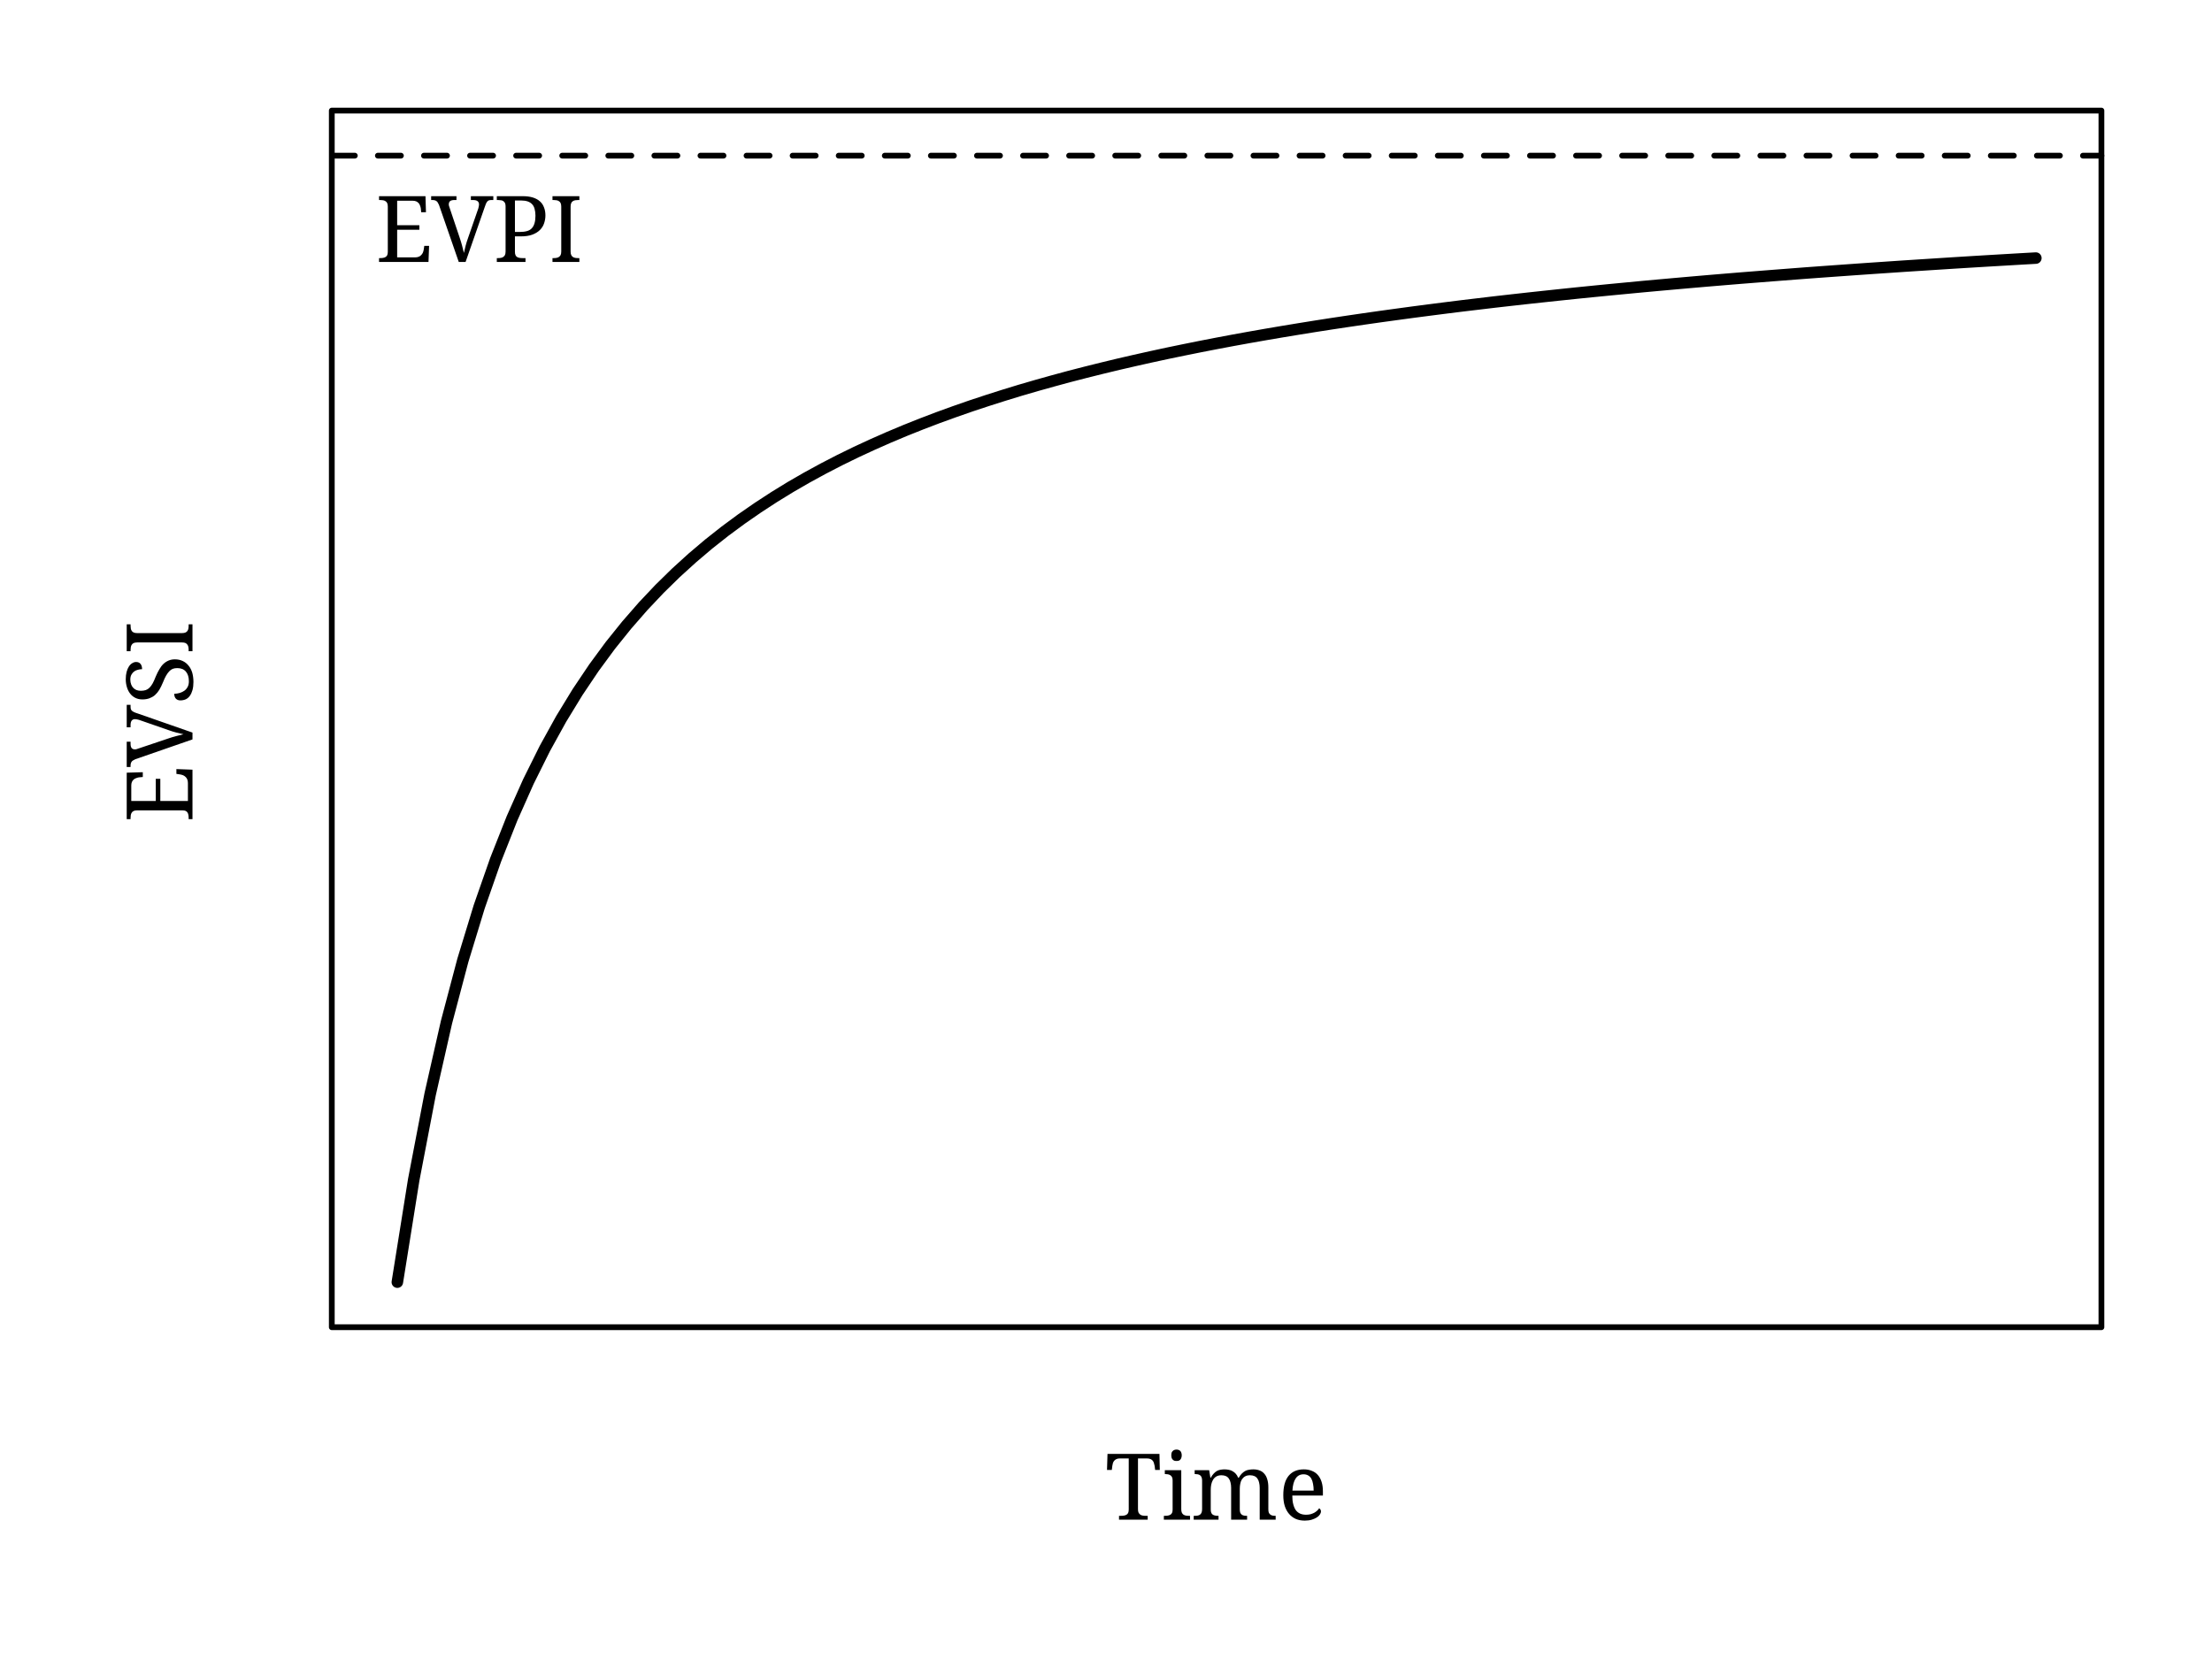
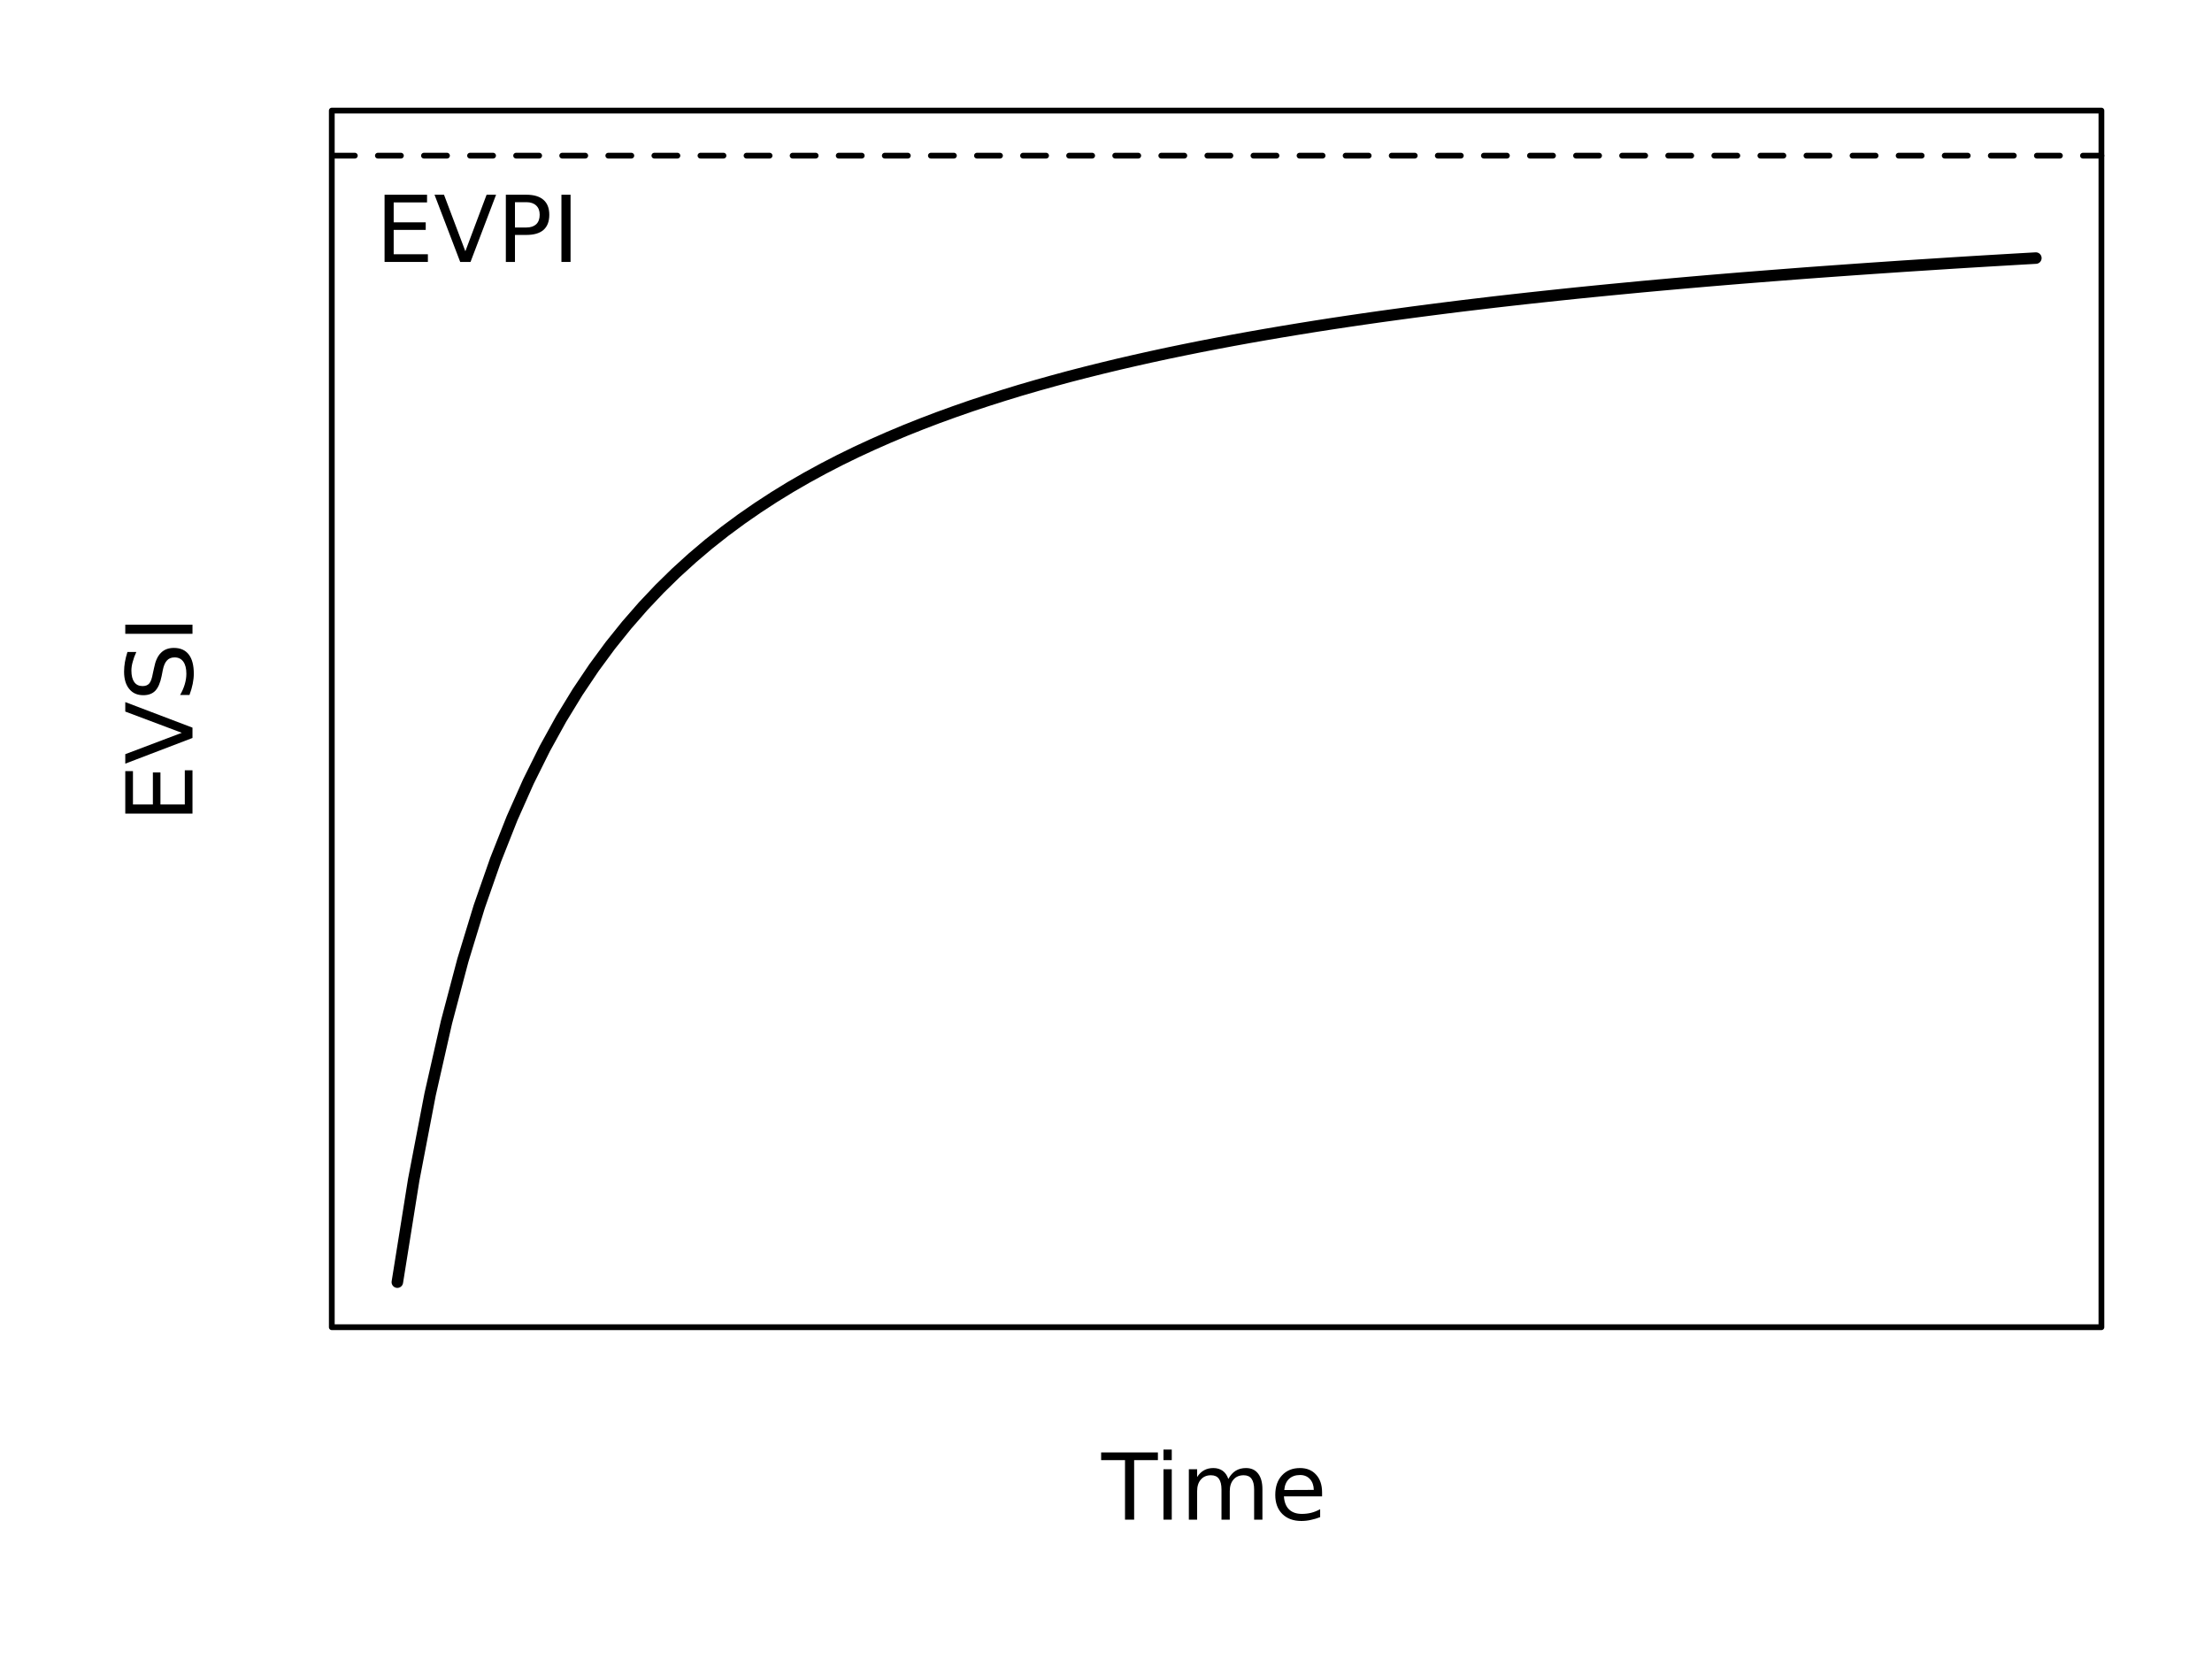
<svg xmlns="http://www.w3.org/2000/svg" xmlns:xlink="http://www.w3.org/1999/xlink" width="288pt" height="216pt" viewBox="0 0 288 216" version="1.1">
  <defs>
    <g>
      <symbol overflow="visible" id="glyph0-0">
-         <path style="stroke:none;" d="M 0.594 0 L 0.594 -8.562 L 5.406 -8.562 L 5.406 0 Z M 1.172 -0.578 L 4.828 -0.578 L 4.828 -8 L 1.172 -8 Z M 1.172 -0.578 " />
+         <path style="stroke:none;" d="M 0.594 2.125 L 0.594 -8.469 L 6.594 -8.469 L 6.594 2.125 Z M 1.266 1.453 L 5.938 1.453 L 5.938 -7.781 L 1.266 -7.781 Z M 1.266 1.453 " />
      </symbol>
      <symbol overflow="visible" id="glyph0-1">
-         <path style="stroke:none;" d="M 2.812 -0.594 L 5.125 -0.594 C 5.312 -0.594 5.473 -0.617 5.609 -0.672 C 5.742 -0.723 5.852 -0.797 5.938 -0.891 C 6.031 -0.984 6.102 -1.086 6.156 -1.203 C 6.207 -1.328 6.242 -1.453 6.266 -1.578 L 6.344 -2.094 L 6.969 -2.094 L 6.891 0 L 0.453 0 L 0.453 -0.5 L 0.609 -0.5 C 0.742 -0.5 0.867 -0.508 0.984 -0.531 C 1.109 -0.551 1.211 -0.586 1.297 -0.641 C 1.391 -0.691 1.461 -0.77 1.516 -0.875 C 1.566 -0.988 1.594 -1.133 1.594 -1.312 L 1.594 -7.203 C 1.594 -7.391 1.566 -7.539 1.516 -7.656 C 1.461 -7.77 1.391 -7.852 1.297 -7.906 C 1.211 -7.969 1.109 -8.008 0.984 -8.031 C 0.867 -8.051 0.742 -8.062 0.609 -8.062 L 0.453 -8.062 L 0.453 -8.562 L 6.5 -8.562 L 6.562 -6.469 L 5.938 -6.469 L 5.891 -6.984 C 5.867 -7.117 5.832 -7.242 5.781 -7.359 C 5.738 -7.484 5.676 -7.586 5.594 -7.672 C 5.508 -7.766 5.406 -7.836 5.281 -7.891 C 5.156 -7.941 5.004 -7.969 4.828 -7.969 L 2.812 -7.969 L 2.812 -4.781 L 5.703 -4.781 L 5.703 -4.188 L 2.812 -4.188 Z M 2.812 -0.594 " />
+         <path style="stroke:none;" d="M 1.172 -8.75 L 6.703 -8.75 L 6.703 -7.75 L 2.359 -7.75 L 2.359 -5.156 L 6.531 -5.156 L 6.531 -4.172 L 2.359 -4.172 L 2.359 -1 L 6.812 -1 L 6.812 0 L 1.172 0 Z M 1.172 -8.75 " />
      </symbol>
      <symbol overflow="visible" id="glyph0-2">
-         <path style="stroke:none;" d="M 3.594 0 L 1.016 -7.438 C 0.961 -7.562 0.91 -7.66 0.859 -7.734 C 0.816 -7.816 0.758 -7.879 0.688 -7.922 C 0.625 -7.973 0.547 -8.008 0.453 -8.031 C 0.367 -8.051 0.27 -8.062 0.156 -8.062 L 0 -8.062 L 0 -8.562 L 3.297 -8.562 L 3.297 -8.062 L 3.031 -8.062 C 2.781 -8.062 2.594 -8.016 2.469 -7.922 C 2.352 -7.828 2.297 -7.68 2.297 -7.484 C 2.297 -7.422 2.305 -7.352 2.328 -7.281 C 2.348 -7.207 2.375 -7.129 2.406 -7.047 L 3.719 -3.141 C 3.844 -2.785 3.945 -2.441 4.031 -2.109 C 4.113 -1.773 4.191 -1.461 4.266 -1.172 C 4.328 -1.461 4.398 -1.77 4.484 -2.094 C 4.566 -2.414 4.676 -2.766 4.812 -3.141 L 6.141 -6.969 C 6.172 -7.062 6.191 -7.148 6.203 -7.234 C 6.223 -7.328 6.234 -7.41 6.234 -7.484 C 6.234 -7.68 6.164 -7.828 6.031 -7.922 C 5.906 -8.016 5.711 -8.062 5.453 -8.062 L 5.172 -8.062 L 5.172 -8.562 L 8.094 -8.562 L 8.094 -8.062 L 7.875 -8.062 C 7.75 -8.062 7.645 -8.051 7.562 -8.031 C 7.477 -8.008 7.398 -7.961 7.328 -7.891 C 7.266 -7.816 7.203 -7.719 7.141 -7.594 C 7.086 -7.477 7.031 -7.32 6.969 -7.125 L 4.484 0 Z M 3.594 0 " />
+         <path style="stroke:none;" d="M 3.438 0 L 0.094 -8.75 L 1.328 -8.75 L 4.109 -1.391 L 6.875 -8.75 L 8.109 -8.75 L 4.781 0 Z M 3.438 0 " />
      </symbol>
      <symbol overflow="visible" id="glyph0-3">
-         <path style="stroke:none;" d="M 0.453 0 L 0.453 -0.5 L 0.609 -0.5 C 0.742 -0.5 0.867 -0.508 0.984 -0.531 C 1.109 -0.551 1.211 -0.594 1.297 -0.656 C 1.391 -0.719 1.461 -0.801 1.516 -0.906 C 1.566 -1.02 1.594 -1.172 1.594 -1.359 L 1.594 -7.25 C 1.594 -7.426 1.566 -7.566 1.516 -7.672 C 1.461 -7.773 1.391 -7.859 1.297 -7.922 C 1.211 -7.984 1.109 -8.02 0.984 -8.031 C 0.867 -8.051 0.742 -8.062 0.609 -8.062 L 0.453 -8.062 L 0.453 -8.562 L 3.828 -8.562 C 4.328 -8.562 4.766 -8.504 5.141 -8.391 C 5.516 -8.273 5.82 -8.109 6.062 -7.891 C 6.301 -7.68 6.477 -7.422 6.594 -7.109 C 6.719 -6.797 6.781 -6.445 6.781 -6.062 C 6.781 -5.707 6.723 -5.363 6.609 -5.031 C 6.504 -4.707 6.32 -4.414 6.062 -4.156 C 5.812 -3.906 5.477 -3.703 5.062 -3.547 C 4.656 -3.398 4.156 -3.328 3.562 -3.328 L 2.812 -3.328 L 2.812 -1.312 C 2.812 -1.133 2.836 -0.988 2.891 -0.875 C 2.941 -0.77 3.008 -0.691 3.094 -0.641 C 3.188 -0.586 3.289 -0.551 3.406 -0.531 C 3.531 -0.508 3.66 -0.5 3.797 -0.5 L 4.188 -0.5 L 4.188 0 Z M 2.812 -3.906 L 3.453 -3.906 C 3.805 -3.906 4.113 -3.941 4.375 -4.016 C 4.633 -4.086 4.844 -4.207 5 -4.375 C 5.164 -4.551 5.285 -4.77 5.359 -5.031 C 5.441 -5.301 5.484 -5.629 5.484 -6.016 C 5.484 -6.348 5.445 -6.641 5.375 -6.891 C 5.312 -7.141 5.207 -7.344 5.062 -7.5 C 4.914 -7.664 4.723 -7.789 4.484 -7.875 C 4.242 -7.957 3.957 -8 3.625 -8 L 2.812 -8 Z M 2.812 -3.906 " />
+         <path style="stroke:none;" d="M 2.359 -7.781 L 2.359 -4.484 L 3.844 -4.484 C 4.395 -4.484 4.82 -4.625 5.125 -4.906 C 5.426 -5.195 5.578 -5.609 5.578 -6.141 C 5.578 -6.66 5.426 -7.062 5.125 -7.344 C 4.82 -7.633 4.395 -7.781 3.844 -7.781 Z M 1.172 -8.75 L 3.844 -8.75 C 4.832 -8.75 5.578 -8.523 6.078 -8.078 C 6.578 -7.641 6.828 -6.992 6.828 -6.141 C 6.828 -5.273 6.578 -4.617 6.078 -4.172 C 5.578 -3.734 4.832 -3.516 3.844 -3.516 L 2.359 -3.516 L 2.359 0 L 1.172 0 Z M 1.172 -8.75 " />
      </symbol>
      <symbol overflow="visible" id="glyph0-4">
-         <path style="stroke:none;" d="M 0.453 0 L 0.453 -0.5 L 0.609 -0.5 C 0.742 -0.5 0.867 -0.508 0.984 -0.531 C 1.109 -0.551 1.211 -0.594 1.297 -0.656 C 1.391 -0.719 1.461 -0.801 1.516 -0.906 C 1.566 -1.02 1.594 -1.172 1.594 -1.359 L 1.594 -7.203 C 1.594 -7.391 1.566 -7.539 1.516 -7.656 C 1.461 -7.77 1.391 -7.852 1.297 -7.906 C 1.211 -7.969 1.109 -8.008 0.984 -8.031 C 0.867 -8.051 0.742 -8.062 0.609 -8.062 L 0.453 -8.062 L 0.453 -8.562 L 3.953 -8.562 L 3.953 -8.062 L 3.797 -8.062 C 3.66 -8.062 3.531 -8.051 3.406 -8.031 C 3.289 -8.008 3.188 -7.969 3.094 -7.906 C 3.008 -7.852 2.941 -7.77 2.891 -7.656 C 2.836 -7.539 2.812 -7.391 2.812 -7.203 L 2.812 -1.359 C 2.812 -1.172 2.836 -1.02 2.891 -0.906 C 2.941 -0.801 3.008 -0.719 3.094 -0.656 C 3.188 -0.594 3.289 -0.551 3.406 -0.531 C 3.531 -0.508 3.66 -0.5 3.797 -0.5 L 3.953 -0.5 L 3.953 0 Z M 0.453 0 " />
+         <path style="stroke:none;" d="M 1.172 -8.75 L 2.359 -8.75 L 2.359 0 L 1.172 0 Z M 1.172 -8.75 " />
      </symbol>
      <symbol overflow="visible" id="glyph0-5">
-         <path style="stroke:none;" d="M 4.266 -1.359 C 4.266 -1.172 4.289 -1.02 4.344 -0.906 C 4.406 -0.801 4.477 -0.719 4.562 -0.656 C 4.645 -0.594 4.75 -0.551 4.875 -0.531 C 5 -0.508 5.125 -0.5 5.25 -0.5 L 5.531 -0.5 L 5.531 0 L 1.797 0 L 1.797 -0.5 L 2.078 -0.5 C 2.211 -0.5 2.336 -0.508 2.453 -0.531 C 2.566 -0.551 2.672 -0.586 2.766 -0.641 C 2.859 -0.691 2.93 -0.77 2.984 -0.875 C 3.035 -0.988 3.062 -1.133 3.062 -1.312 L 3.062 -7.969 L 1.906 -7.969 C 1.727 -7.969 1.582 -7.941 1.469 -7.891 C 1.352 -7.836 1.254 -7.766 1.172 -7.672 C 1.098 -7.586 1.039 -7.484 1 -7.359 C 0.969 -7.242 0.941 -7.117 0.922 -6.984 L 0.859 -6.469 L 0.234 -6.469 L 0.297 -8.562 L 7.062 -8.562 L 7.109 -6.469 L 6.5 -6.469 L 6.438 -6.984 C 6.414 -7.117 6.383 -7.242 6.344 -7.359 C 6.312 -7.484 6.258 -7.586 6.188 -7.672 C 6.113 -7.766 6.016 -7.836 5.891 -7.891 C 5.766 -7.941 5.613 -7.969 5.438 -7.969 L 4.266 -7.969 Z M 4.266 -1.359 " />
+         <path style="stroke:none;" d="M -0.031 -8.75 L 7.359 -8.75 L 7.359 -7.75 L 4.266 -7.75 L 4.266 0 L 3.078 0 L 3.078 -7.75 L -0.031 -7.75 Z M -0.031 -8.75 " />
      </symbol>
      <symbol overflow="visible" id="glyph0-6">
-         <path style="stroke:none;" d="M 0.438 -0.5 C 0.57 -0.5 0.695 -0.508 0.812 -0.531 C 0.926 -0.551 1.031 -0.586 1.125 -0.641 C 1.219 -0.691 1.289 -0.77 1.344 -0.875 C 1.395 -0.988 1.422 -1.133 1.422 -1.312 L 1.422 -5.109 C 1.422 -5.285 1.395 -5.426 1.344 -5.531 C 1.289 -5.645 1.219 -5.727 1.125 -5.781 C 1.031 -5.844 0.926 -5.883 0.812 -5.906 C 0.695 -5.926 0.57 -5.938 0.438 -5.938 L 0.406 -5.938 L 0.406 -6.438 L 2.547 -6.438 L 2.547 -1.359 C 2.547 -1.172 2.57 -1.02 2.625 -0.906 C 2.676 -0.801 2.742 -0.719 2.828 -0.656 C 2.922 -0.594 3.023 -0.551 3.141 -0.531 C 3.266 -0.508 3.395 -0.5 3.531 -0.5 L 3.688 -0.5 L 3.688 0 L 0.281 0 L 0.281 -0.5 Z M 1.25 -8.375 C 1.25 -8.52 1.266 -8.641 1.297 -8.734 C 1.336 -8.828 1.391 -8.898 1.453 -8.953 C 1.516 -9.016 1.582 -9.055 1.656 -9.078 C 1.738 -9.109 1.832 -9.125 1.938 -9.125 C 2.031 -9.125 2.117 -9.109 2.203 -9.078 C 2.285 -9.055 2.352 -9.016 2.406 -8.953 C 2.469 -8.898 2.516 -8.828 2.547 -8.734 C 2.586 -8.641 2.609 -8.52 2.609 -8.375 C 2.609 -8.238 2.586 -8.125 2.547 -8.031 C 2.516 -7.938 2.469 -7.859 2.406 -7.797 C 2.352 -7.742 2.285 -7.703 2.203 -7.672 C 2.117 -7.648 2.031 -7.641 1.938 -7.641 C 1.832 -7.641 1.738 -7.648 1.656 -7.672 C 1.582 -7.703 1.516 -7.742 1.453 -7.797 C 1.391 -7.859 1.336 -7.938 1.297 -8.031 C 1.266 -8.125 1.25 -8.238 1.25 -8.375 Z M 1.25 -8.375 " />
+         <path style="stroke:none;" d="M 1.125 -6.562 L 2.203 -6.562 L 2.203 0 L 1.125 0 Z M 1.125 -9.125 L 2.203 -9.125 L 2.203 -7.75 L 1.125 -7.75 Z M 1.125 -9.125 " />
      </symbol>
      <symbol overflow="visible" id="glyph0-7">
-         <path style="stroke:none;" d="M 3.562 -0.5 L 3.562 0 L 0.328 0 L 0.328 -0.5 L 0.5 -0.5 C 0.633 -0.5 0.754 -0.508 0.859 -0.531 C 0.973 -0.551 1.07 -0.594 1.156 -0.656 C 1.238 -0.719 1.301 -0.801 1.344 -0.906 C 1.395 -1.02 1.422 -1.172 1.422 -1.359 L 1.422 -5.109 C 1.422 -5.285 1.395 -5.426 1.344 -5.531 C 1.301 -5.645 1.238 -5.727 1.156 -5.781 C 1.07 -5.844 0.973 -5.883 0.859 -5.906 C 0.742 -5.926 0.625 -5.938 0.5 -5.938 L 0.453 -5.938 L 0.453 -6.438 L 2.344 -6.438 L 2.5 -5.469 L 2.562 -5.469 C 2.676 -5.688 2.801 -5.863 2.938 -6 C 3.07 -6.145 3.211 -6.258 3.359 -6.344 C 3.516 -6.426 3.672 -6.477 3.828 -6.5 C 3.992 -6.531 4.172 -6.547 4.359 -6.547 C 4.555 -6.547 4.742 -6.523 4.922 -6.484 C 5.098 -6.453 5.258 -6.391 5.406 -6.297 C 5.562 -6.211 5.695 -6.102 5.812 -5.969 C 5.938 -5.832 6.035 -5.664 6.109 -5.469 L 6.203 -5.469 C 6.328 -5.688 6.457 -5.863 6.594 -6 C 6.738 -6.145 6.891 -6.258 7.047 -6.344 C 7.203 -6.426 7.367 -6.477 7.547 -6.5 C 7.723 -6.531 7.906 -6.547 8.094 -6.547 C 8.395 -6.547 8.664 -6.5 8.906 -6.406 C 9.145 -6.32 9.348 -6.18 9.516 -5.984 C 9.691 -5.797 9.82 -5.551 9.906 -5.25 C 10 -4.957 10.047 -4.609 10.047 -4.203 L 10.047 -1.359 C 10.047 -1.172 10.066 -1.02 10.109 -0.906 C 10.16 -0.801 10.227 -0.719 10.312 -0.656 C 10.395 -0.594 10.488 -0.551 10.594 -0.531 C 10.707 -0.508 10.832 -0.5 10.969 -0.5 L 11 -0.5 L 11 0 L 8.922 0 L 8.922 -4.141 C 8.922 -4.398 8.895 -4.629 8.844 -4.828 C 8.801 -5.035 8.727 -5.207 8.625 -5.344 C 8.531 -5.488 8.398 -5.598 8.234 -5.672 C 8.078 -5.742 7.883 -5.781 7.656 -5.781 C 7.406 -5.781 7.195 -5.734 7.031 -5.641 C 6.863 -5.547 6.723 -5.414 6.609 -5.25 C 6.504 -5.082 6.43 -4.891 6.391 -4.672 C 6.348 -4.461 6.328 -4.238 6.328 -4 L 6.328 -1.359 C 6.328 -1.172 6.348 -1.02 6.391 -0.906 C 6.441 -0.801 6.504 -0.719 6.578 -0.656 C 6.66 -0.594 6.758 -0.551 6.875 -0.531 C 6.988 -0.508 7.113 -0.5 7.25 -0.5 L 7.281 -0.5 L 7.281 0 L 5.203 0 L 5.203 -4.141 C 5.203 -4.398 5.176 -4.629 5.125 -4.828 C 5.082 -5.035 5.008 -5.207 4.906 -5.344 C 4.812 -5.488 4.68 -5.598 4.516 -5.672 C 4.359 -5.742 4.164 -5.781 3.938 -5.781 C 3.676 -5.781 3.457 -5.727 3.281 -5.625 C 3.102 -5.52 2.957 -5.375 2.844 -5.188 C 2.738 -5.008 2.66 -4.801 2.609 -4.562 C 2.566 -4.332 2.547 -4.094 2.547 -3.844 L 2.547 -1.312 C 2.547 -1.133 2.57 -0.988 2.625 -0.875 C 2.676 -0.77 2.742 -0.691 2.828 -0.641 C 2.922 -0.586 3.023 -0.551 3.141 -0.531 C 3.266 -0.508 3.395 -0.5 3.531 -0.5 Z M 3.562 -0.5 " />
+         <path style="stroke:none;" d="M 6.234 -5.297 C 6.504 -5.785 6.828 -6.145 7.203 -6.375 C 7.578 -6.602 8.02 -6.719 8.531 -6.719 C 9.219 -6.719 9.742 -6.477 10.109 -6 C 10.484 -5.52 10.672 -4.844 10.672 -3.969 L 10.672 0 L 9.594 0 L 9.594 -3.922 C 9.594 -4.555 9.477 -5.023 9.25 -5.328 C 9.031 -5.629 8.691 -5.781 8.234 -5.781 C 7.672 -5.781 7.227 -5.594 6.906 -5.219 C 6.582 -4.852 6.422 -4.348 6.422 -3.703 L 6.422 0 L 5.344 0 L 5.344 -3.922 C 5.344 -4.555 5.227 -5.023 5 -5.328 C 4.781 -5.629 4.438 -5.781 3.969 -5.781 C 3.414 -5.781 2.977 -5.594 2.656 -5.219 C 2.332 -4.852 2.172 -4.348 2.172 -3.703 L 2.172 0 L 1.094 0 L 1.094 -6.562 L 2.172 -6.562 L 2.172 -5.547 C 2.422 -5.941 2.719 -6.234 3.062 -6.422 C 3.406 -6.617 3.812 -6.719 4.281 -6.719 C 4.758 -6.719 5.164 -6.598 5.5 -6.359 C 5.832 -6.117 6.078 -5.766 6.234 -5.297 Z M 6.234 -5.297 " />
      </symbol>
      <symbol overflow="visible" id="glyph0-8">
-         <path style="stroke:none;" d="M 3.297 -5.906 C 2.848 -5.906 2.504 -5.723 2.266 -5.359 C 2.023 -5.004 1.883 -4.477 1.844 -3.781 L 4.609 -3.781 C 4.609 -4.094 4.582 -4.379 4.531 -4.641 C 4.488 -4.91 4.414 -5.141 4.312 -5.328 C 4.207 -5.516 4.07 -5.656 3.906 -5.75 C 3.738 -5.852 3.535 -5.906 3.297 -5.906 Z M 3.453 0.125 C 3.016 0.125 2.625 0.051 2.281 -0.094 C 1.938 -0.25 1.645 -0.469 1.406 -0.75 C 1.164 -1.031 0.977 -1.375 0.844 -1.781 C 0.719 -2.188 0.656 -2.648 0.656 -3.172 C 0.656 -4.297 0.883 -5.141 1.344 -5.703 C 1.812 -6.266 2.473 -6.547 3.328 -6.547 C 3.711 -6.547 4.055 -6.484 4.359 -6.359 C 4.672 -6.242 4.93 -6.066 5.141 -5.828 C 5.359 -5.586 5.523 -5.285 5.641 -4.922 C 5.754 -4.566 5.812 -4.156 5.812 -3.688 L 5.812 -3.141 L 1.828 -3.141 C 1.828 -2.703 1.867 -2.32 1.953 -2 C 2.035 -1.688 2.148 -1.426 2.297 -1.219 C 2.453 -1.02 2.641 -0.875 2.859 -0.781 C 3.078 -0.688 3.328 -0.641 3.609 -0.641 C 3.816 -0.641 4.008 -0.66 4.188 -0.703 C 4.363 -0.754 4.523 -0.816 4.672 -0.891 C 4.816 -0.973 4.941 -1.062 5.047 -1.156 C 5.16 -1.258 5.254 -1.367 5.328 -1.484 C 5.379 -1.453 5.43 -1.398 5.484 -1.328 C 5.535 -1.254 5.562 -1.164 5.562 -1.062 C 5.562 -0.945 5.516 -0.816 5.422 -0.672 C 5.336 -0.535 5.207 -0.41 5.031 -0.297 C 4.852 -0.18 4.633 -0.082 4.375 0 C 4.113 0.082 3.805 0.125 3.453 0.125 Z M 3.453 0.125 " />
+         <path style="stroke:none;" d="M 6.75 -3.547 L 6.75 -3.031 L 1.781 -3.031 C 1.832 -2.281 2.055 -1.711 2.453 -1.328 C 2.859 -0.941 3.414 -0.75 4.125 -0.75 C 4.539 -0.75 4.941 -0.797 5.328 -0.891 C 5.723 -0.992 6.113 -1.148 6.5 -1.359 L 6.5 -0.328 C 6.102 -0.172 5.703 -0.051 5.297 0.031 C 4.891 0.125 4.477 0.172 4.062 0.172 C 3.02 0.172 2.191 -0.129 1.578 -0.734 C 0.961 -1.348 0.656 -2.176 0.656 -3.219 C 0.656 -4.289 0.945 -5.141 1.531 -5.766 C 2.113 -6.398 2.895 -6.719 3.875 -6.719 C 4.758 -6.719 5.457 -6.43 5.969 -5.859 C 6.488 -5.297 6.75 -4.523 6.75 -3.547 Z M 5.672 -3.875 C 5.66 -4.457 5.492 -4.926 5.172 -5.281 C 4.848 -5.633 4.422 -5.812 3.891 -5.812 C 3.285 -5.812 2.801 -5.641 2.438 -5.297 C 2.082 -4.953 1.879 -4.473 1.828 -3.859 Z M 5.672 -3.875 " />
      </symbol>
      <symbol overflow="visible" id="glyph1-0">
-         <path style="stroke:none;" d="M 0 -0.594 L -8.562 -0.594 L -8.562 -5.406 L 0 -5.406 Z M -0.578 -1.172 L -0.578 -4.828 L -8 -4.828 L -8 -1.172 Z M -0.578 -1.172 " />
+         <path style="stroke:none;" d="M 2.125 -0.594 L -8.469 -0.594 L -8.469 -6.594 L 2.125 -6.594 Z M 1.453 -1.266 L 1.453 -5.938 L -7.781 -5.938 L -7.781 -1.266 Z M 1.453 -1.266 " />
      </symbol>
      <symbol overflow="visible" id="glyph1-1">
-         <path style="stroke:none;" d="M -0.594 -2.812 L -0.594 -5.125 C -0.594 -5.312 -0.617 -5.473 -0.672 -5.609 C -0.723 -5.742 -0.797 -5.852 -0.891 -5.938 C -0.984 -6.031 -1.086 -6.102 -1.203 -6.156 C -1.328 -6.207 -1.453 -6.242 -1.578 -6.266 L -2.094 -6.344 L -2.094 -6.969 L 0 -6.891 L 0 -0.453 L -0.5 -0.453 L -0.5 -0.609 C -0.5 -0.742 -0.508 -0.867 -0.531 -0.984 C -0.551 -1.109 -0.586 -1.211 -0.641 -1.297 C -0.691 -1.391 -0.77 -1.461 -0.875 -1.516 C -0.988 -1.566 -1.133 -1.594 -1.312 -1.594 L -7.203 -1.594 C -7.391 -1.594 -7.539 -1.566 -7.656 -1.516 C -7.77 -1.461 -7.852 -1.391 -7.906 -1.297 C -7.969 -1.211 -8.008 -1.109 -8.031 -0.984 C -8.051 -0.867 -8.062 -0.742 -8.062 -0.609 L -8.062 -0.453 L -8.562 -0.453 L -8.562 -6.5 L -6.469 -6.562 L -6.469 -5.938 L -6.984 -5.891 C -7.117 -5.867 -7.242 -5.832 -7.359 -5.781 C -7.484 -5.738 -7.586 -5.676 -7.672 -5.594 C -7.766 -5.508 -7.836 -5.406 -7.891 -5.281 C -7.941 -5.156 -7.969 -5.004 -7.969 -4.828 L -7.969 -2.812 L -4.781 -2.812 L -4.781 -5.703 L -4.188 -5.703 L -4.188 -2.812 Z M -0.594 -2.812 " />
+         <path style="stroke:none;" d="M -8.75 -1.172 L -8.75 -6.703 L -7.75 -6.703 L -7.75 -2.359 L -5.156 -2.359 L -5.156 -6.531 L -4.172 -6.531 L -4.172 -2.359 L -1 -2.359 L -1 -6.812 L 0 -6.812 L 0 -1.172 Z M -8.75 -1.172 " />
      </symbol>
      <symbol overflow="visible" id="glyph1-2">
-         <path style="stroke:none;" d="M 0 -3.594 L -7.438 -1.016 C -7.562 -0.961 -7.66 -0.91 -7.734 -0.859 C -7.816 -0.816 -7.879 -0.758 -7.922 -0.688 C -7.973 -0.625 -8.008 -0.547 -8.031 -0.453 C -8.051 -0.367 -8.062 -0.27 -8.062 -0.156 L -8.062 0 L -8.562 0 L -8.562 -3.297 L -8.062 -3.297 L -8.062 -3.031 C -8.062 -2.781 -8.016 -2.594 -7.922 -2.469 C -7.828 -2.352 -7.68 -2.297 -7.484 -2.297 C -7.422 -2.297 -7.352 -2.305 -7.281 -2.328 C -7.207 -2.348 -7.129 -2.375 -7.047 -2.406 L -3.141 -3.719 C -2.785 -3.844 -2.441 -3.945 -2.109 -4.031 C -1.773 -4.113 -1.461 -4.191 -1.172 -4.266 C -1.461 -4.328 -1.77 -4.398 -2.094 -4.484 C -2.414 -4.566 -2.766 -4.676 -3.141 -4.812 L -6.969 -6.141 C -7.062 -6.172 -7.148 -6.191 -7.234 -6.203 C -7.328 -6.223 -7.41 -6.234 -7.484 -6.234 C -7.68 -6.234 -7.828 -6.164 -7.922 -6.031 C -8.016 -5.906 -8.062 -5.711 -8.062 -5.453 L -8.062 -5.172 L -8.562 -5.172 L -8.562 -8.094 L -8.062 -8.094 L -8.062 -7.875 C -8.062 -7.75 -8.051 -7.645 -8.031 -7.562 C -8.008 -7.477 -7.961 -7.398 -7.891 -7.328 C -7.816 -7.266 -7.719 -7.203 -7.594 -7.141 C -7.477 -7.086 -7.32 -7.031 -7.125 -6.969 L 0 -4.484 Z M 0 -3.594 " />
+         <path style="stroke:none;" d="M 0 -3.438 L -8.75 -0.094 L -8.75 -1.328 L -1.391 -4.109 L -8.75 -6.875 L -8.75 -8.109 L 0 -4.781 Z M 0 -3.438 " />
      </symbol>
      <symbol overflow="visible" id="glyph1-3">
-         <path style="stroke:none;" d="M 0.125 -2.969 C 0.125 -2.57 0.082 -2.223 0 -1.922 C -0.082 -1.629 -0.195 -1.379 -0.344 -1.172 C -0.488 -0.973 -0.664 -0.82 -0.875 -0.719 C -1.094 -0.625 -1.328 -0.578 -1.578 -0.578 C -1.816 -0.578 -2.008 -0.648 -2.156 -0.797 C -2.301 -0.953 -2.375 -1.164 -2.375 -1.438 C -2.125 -1.445 -1.883 -1.484 -1.656 -1.547 C -1.426 -1.617 -1.223 -1.719 -1.047 -1.844 C -0.867 -1.977 -0.727 -2.145 -0.625 -2.344 C -0.52 -2.539 -0.469 -2.781 -0.469 -3.062 C -0.469 -3.602 -0.598 -4.023 -0.859 -4.328 C -1.117 -4.629 -1.492 -4.781 -1.984 -4.781 C -2.203 -4.781 -2.395 -4.75 -2.562 -4.688 C -2.727 -4.625 -2.879 -4.52 -3.016 -4.375 C -3.16 -4.227 -3.301 -4.035 -3.438 -3.797 C -3.57 -3.566 -3.707 -3.273 -3.844 -2.922 C -4 -2.547 -4.16 -2.219 -4.328 -1.938 C -4.504 -1.664 -4.695 -1.438 -4.906 -1.25 C -5.125 -1.07 -5.363 -0.938 -5.625 -0.844 C -5.895 -0.75 -6.191 -0.703 -6.516 -0.703 C -6.859 -0.703 -7.164 -0.77 -7.438 -0.906 C -7.707 -1.039 -7.93 -1.223 -8.109 -1.453 C -8.297 -1.691 -8.438 -1.969 -8.531 -2.281 C -8.633 -2.602 -8.688 -2.953 -8.688 -3.328 C -8.688 -3.691 -8.648 -4.008 -8.578 -4.281 C -8.504 -4.562 -8.406 -4.797 -8.281 -4.984 C -8.156 -5.18 -8.008 -5.328 -7.844 -5.422 C -7.688 -5.523 -7.52 -5.578 -7.344 -5.578 C -7.082 -5.578 -6.883 -5.488 -6.75 -5.312 C -6.625 -5.145 -6.562 -4.922 -6.562 -4.641 C -6.75 -4.641 -6.93 -4.613 -7.109 -4.562 C -7.297 -4.52 -7.457 -4.445 -7.594 -4.344 C -7.738 -4.238 -7.859 -4.098 -7.953 -3.922 C -8.047 -3.754 -8.094 -3.539 -8.094 -3.281 C -8.094 -3.051 -8.055 -2.844 -7.984 -2.656 C -7.922 -2.477 -7.828 -2.328 -7.703 -2.203 C -7.586 -2.078 -7.445 -1.984 -7.281 -1.922 C -7.113 -1.859 -6.926 -1.828 -6.719 -1.828 C -6.477 -1.828 -6.266 -1.859 -6.078 -1.922 C -5.898 -1.984 -5.738 -2.086 -5.594 -2.234 C -5.445 -2.379 -5.305 -2.57 -5.172 -2.812 C -5.047 -3.051 -4.914 -3.344 -4.781 -3.688 C -4.633 -4.039 -4.477 -4.352 -4.312 -4.625 C -4.156 -4.906 -3.977 -5.141 -3.781 -5.328 C -3.582 -5.516 -3.359 -5.66 -3.109 -5.766 C -2.867 -5.867 -2.598 -5.922 -2.297 -5.922 C -1.91 -5.922 -1.566 -5.848 -1.266 -5.703 C -0.973 -5.566 -0.723 -5.367 -0.516 -5.109 C -0.305 -4.859 -0.145 -4.551 -0.031 -4.188 C 0.07 -3.82 0.125 -3.414 0.125 -2.969 Z M 0.125 -2.969 " />
+         <path style="stroke:none;" d="M -8.469 -6.422 L -7.312 -6.422 C -7.52 -5.973 -7.676 -5.547 -7.781 -5.141 C -7.895 -4.742 -7.953 -4.363 -7.953 -4 C -7.953 -3.352 -7.828 -2.852 -7.578 -2.5 C -7.328 -2.156 -6.969 -1.984 -6.5 -1.984 C -6.113 -1.984 -5.82 -2.098 -5.625 -2.328 C -5.426 -2.555 -5.27 -3 -5.156 -3.656 L -5 -4.359 C -4.832 -5.242 -4.535 -5.895 -4.109 -6.312 C -3.691 -6.738 -3.129 -6.953 -2.422 -6.953 C -1.566 -6.953 -0.922 -6.664 -0.484 -6.094 C -0.047 -5.531 0.172 -4.695 0.172 -3.594 C 0.172 -3.188 0.125 -2.75 0.031 -2.281 C -0.062 -1.812 -0.203 -1.328 -0.391 -0.828 L -1.609 -0.828 C -1.336 -1.305 -1.133 -1.773 -1 -2.234 C -0.863 -2.703 -0.797 -3.156 -0.797 -3.594 C -0.797 -4.27 -0.926 -4.789 -1.188 -5.156 C -1.457 -5.531 -1.836 -5.719 -2.328 -5.719 C -2.754 -5.719 -3.086 -5.582 -3.328 -5.312 C -3.578 -5.051 -3.758 -4.617 -3.875 -4.016 L -4.016 -3.297 C -4.191 -2.41 -4.469 -1.77 -4.844 -1.375 C -5.219 -0.988 -5.738 -0.797 -6.406 -0.797 C -7.188 -0.797 -7.797 -1.066 -8.234 -1.609 C -8.68 -2.148 -8.906 -2.898 -8.906 -3.859 C -8.906 -4.273 -8.867 -4.691 -8.797 -5.109 C -8.723 -5.535 -8.613 -5.973 -8.469 -6.422 Z M -8.469 -6.422 " />
      </symbol>
      <symbol overflow="visible" id="glyph1-4">
-         <path style="stroke:none;" d="M 0 -0.453 L -0.5 -0.453 L -0.5 -0.609 C -0.5 -0.742 -0.508 -0.867 -0.531 -0.984 C -0.551 -1.109 -0.594 -1.211 -0.656 -1.297 C -0.719 -1.391 -0.801 -1.461 -0.906 -1.516 C -1.02 -1.566 -1.172 -1.594 -1.359 -1.594 L -7.203 -1.594 C -7.391 -1.594 -7.539 -1.566 -7.656 -1.516 C -7.77 -1.461 -7.852 -1.391 -7.906 -1.297 C -7.969 -1.211 -8.008 -1.109 -8.031 -0.984 C -8.051 -0.867 -8.062 -0.742 -8.062 -0.609 L -8.062 -0.453 L -8.562 -0.453 L -8.562 -3.953 L -8.062 -3.953 L -8.062 -3.797 C -8.062 -3.66 -8.051 -3.531 -8.031 -3.406 C -8.008 -3.289 -7.969 -3.188 -7.906 -3.094 C -7.852 -3.008 -7.77 -2.941 -7.656 -2.891 C -7.539 -2.836 -7.391 -2.812 -7.203 -2.812 L -1.359 -2.812 C -1.172 -2.812 -1.02 -2.836 -0.906 -2.891 C -0.801 -2.941 -0.719 -3.008 -0.656 -3.094 C -0.594 -3.188 -0.551 -3.289 -0.531 -3.406 C -0.508 -3.531 -0.5 -3.66 -0.5 -3.797 L -0.5 -3.953 L 0 -3.953 Z M 0 -0.453 " />
+         <path style="stroke:none;" d="M -8.75 -1.172 L -8.75 -2.359 L 0 -2.359 L 0 -1.172 Z M -8.75 -1.172 " />
      </symbol>
    </g>
    <clipPath id="clip1">
      <path d="M 43.199 19 L 274 19 L 274 21 L 43.199 21 Z M 43.199 19 " />
    </clipPath>
  </defs>
-   <g id="surface13">
+   <g id="surface318">
    <rect x="0" y="0" width="288" height="216" style="fill:rgb(100%,100%,100%);fill-opacity:1;stroke:none;" />
    <path style="fill:none;stroke-width:1.5;stroke-linecap:round;stroke-linejoin:round;stroke:rgb(0%,0%,0%);stroke-opacity:1;stroke-miterlimit:10;" d="M 51.734 166.934 L 53.867 153.602 L 56 142.488 L 58.133 133.086 L 60.266 125.027 L 62.398 118.043 L 64.535 111.934 L 66.668 106.543 L 68.801 101.75 L 70.934 97.461 L 73.066 93.602 L 75.199 90.109 L 77.332 86.934 L 79.465 84.035 L 81.602 81.379 L 83.734 78.934 L 85.867 76.676 L 88 74.586 L 90.133 72.648 L 92.266 70.84 L 94.398 69.156 L 96.535 67.578 L 98.668 66.102 L 100.801 64.711 L 102.934 63.402 L 105.066 62.172 L 107.199 61.008 L 109.332 59.906 L 111.465 58.863 L 113.602 57.875 L 115.734 56.934 L 117.867 56.039 L 120 55.188 L 122.133 54.375 L 124.266 53.602 L 126.398 52.859 L 128.535 52.152 L 130.668 51.473 L 132.801 50.82 L 134.934 50.199 L 137.066 49.602 L 139.199 49.023 L 141.332 48.473 L 143.465 47.941 L 145.602 47.426 L 147.734 46.934 L 149.867 46.457 L 152 45.996 L 154.133 45.555 L 156.266 45.125 L 158.398 44.711 L 160.535 44.309 L 162.668 43.922 L 164.801 43.547 L 166.934 43.184 L 169.066 42.832 L 171.199 42.488 L 173.332 42.156 L 175.465 41.836 L 177.602 41.523 L 179.734 41.219 L 181.867 40.926 L 184 40.637 L 186.133 40.359 L 188.266 40.086 L 190.398 39.82 L 192.535 39.566 L 194.668 39.312 L 196.801 39.07 L 198.934 38.832 L 201.066 38.602 L 203.199 38.375 L 205.332 38.152 L 207.465 37.938 L 209.602 37.727 L 213.867 37.32 L 216 37.125 L 218.133 36.934 L 220.266 36.746 L 222.398 36.562 L 224.535 36.383 L 226.668 36.207 L 230.934 35.871 L 235.199 35.543 L 237.332 35.387 L 239.465 35.234 L 241.602 35.082 L 243.734 34.934 L 248 34.645 L 254.398 34.234 L 256.535 34.102 L 258.668 33.973 L 262.934 33.723 L 265.066 33.602 " />
    <path style="fill:none;stroke-width:0.75;stroke-linecap:round;stroke-linejoin:round;stroke:rgb(0%,0%,0%);stroke-opacity:1;stroke-miterlimit:10;" d="M 43.199 172.801 L 273.602 172.801 L 273.602 14.398 L 43.199 14.398 L 43.199 172.801 " />
    <g clip-path="url(#clip1)" clip-rule="nonzero">
      <path style="fill:none;stroke-width:0.75;stroke-linecap:round;stroke-linejoin:round;stroke:rgb(0%,0%,0%);stroke-opacity:1;stroke-dasharray:3,3;stroke-miterlimit:10;" d="M 43.199 20.266 L 273.602 20.266 " />
    </g>
    <g style="fill:rgb(0%,0%,0%);fill-opacity:1;">
      <use xlink:href="#glyph0-1" x="48.898" y="34.104" />
-       <use xlink:href="#glyph0-2" x="56.135" y="34.104" />
-       <use xlink:href="#glyph0-3" x="64.232" y="34.104" />
-       <use xlink:href="#glyph0-4" x="71.48" y="34.104" />
+       <use xlink:href="#glyph0-2" x="56.48" y="34.104" />
+       <use xlink:href="#glyph0-3" x="64.689" y="34.104" />
+       <use xlink:href="#glyph0-4" x="71.926" y="34.104" />
    </g>
    <g style="fill:rgb(0%,0%,0%);fill-opacity:1;">
-       <use xlink:href="#glyph0-5" x="143.898" y="197.857" />
-       <use xlink:href="#glyph0-6" x="151.252" y="197.857" />
-       <use xlink:href="#glyph0-7" x="155.09" y="197.857" />
-       <use xlink:href="#glyph0-8" x="166.428" y="197.857" />
+       <use xlink:href="#glyph0-5" x="143.398" y="197.857" />
+       <use xlink:href="#glyph0-6" x="150.359" y="197.857" />
+       <use xlink:href="#glyph0-7" x="153.693" y="197.857" />
+       <use xlink:href="#glyph0-8" x="165.383" y="197.857" />
    </g>
    <g style="fill:rgb(0%,0%,0%);fill-opacity:1;">
      <use xlink:href="#glyph1-1" x="25.061" y="107.102" />
-       <use xlink:href="#glyph1-2" x="25.061" y="99.865" />
-       <use xlink:href="#glyph1-3" x="25.061" y="91.768" />
-       <use xlink:href="#glyph1-4" x="25.061" y="85.24" />
+       <use xlink:href="#glyph1-2" x="25.061" y="99.52" />
+       <use xlink:href="#glyph1-3" x="25.061" y="91.311" />
+       <use xlink:href="#glyph1-4" x="25.061" y="83.693" />
    </g>
  </g>
</svg>
